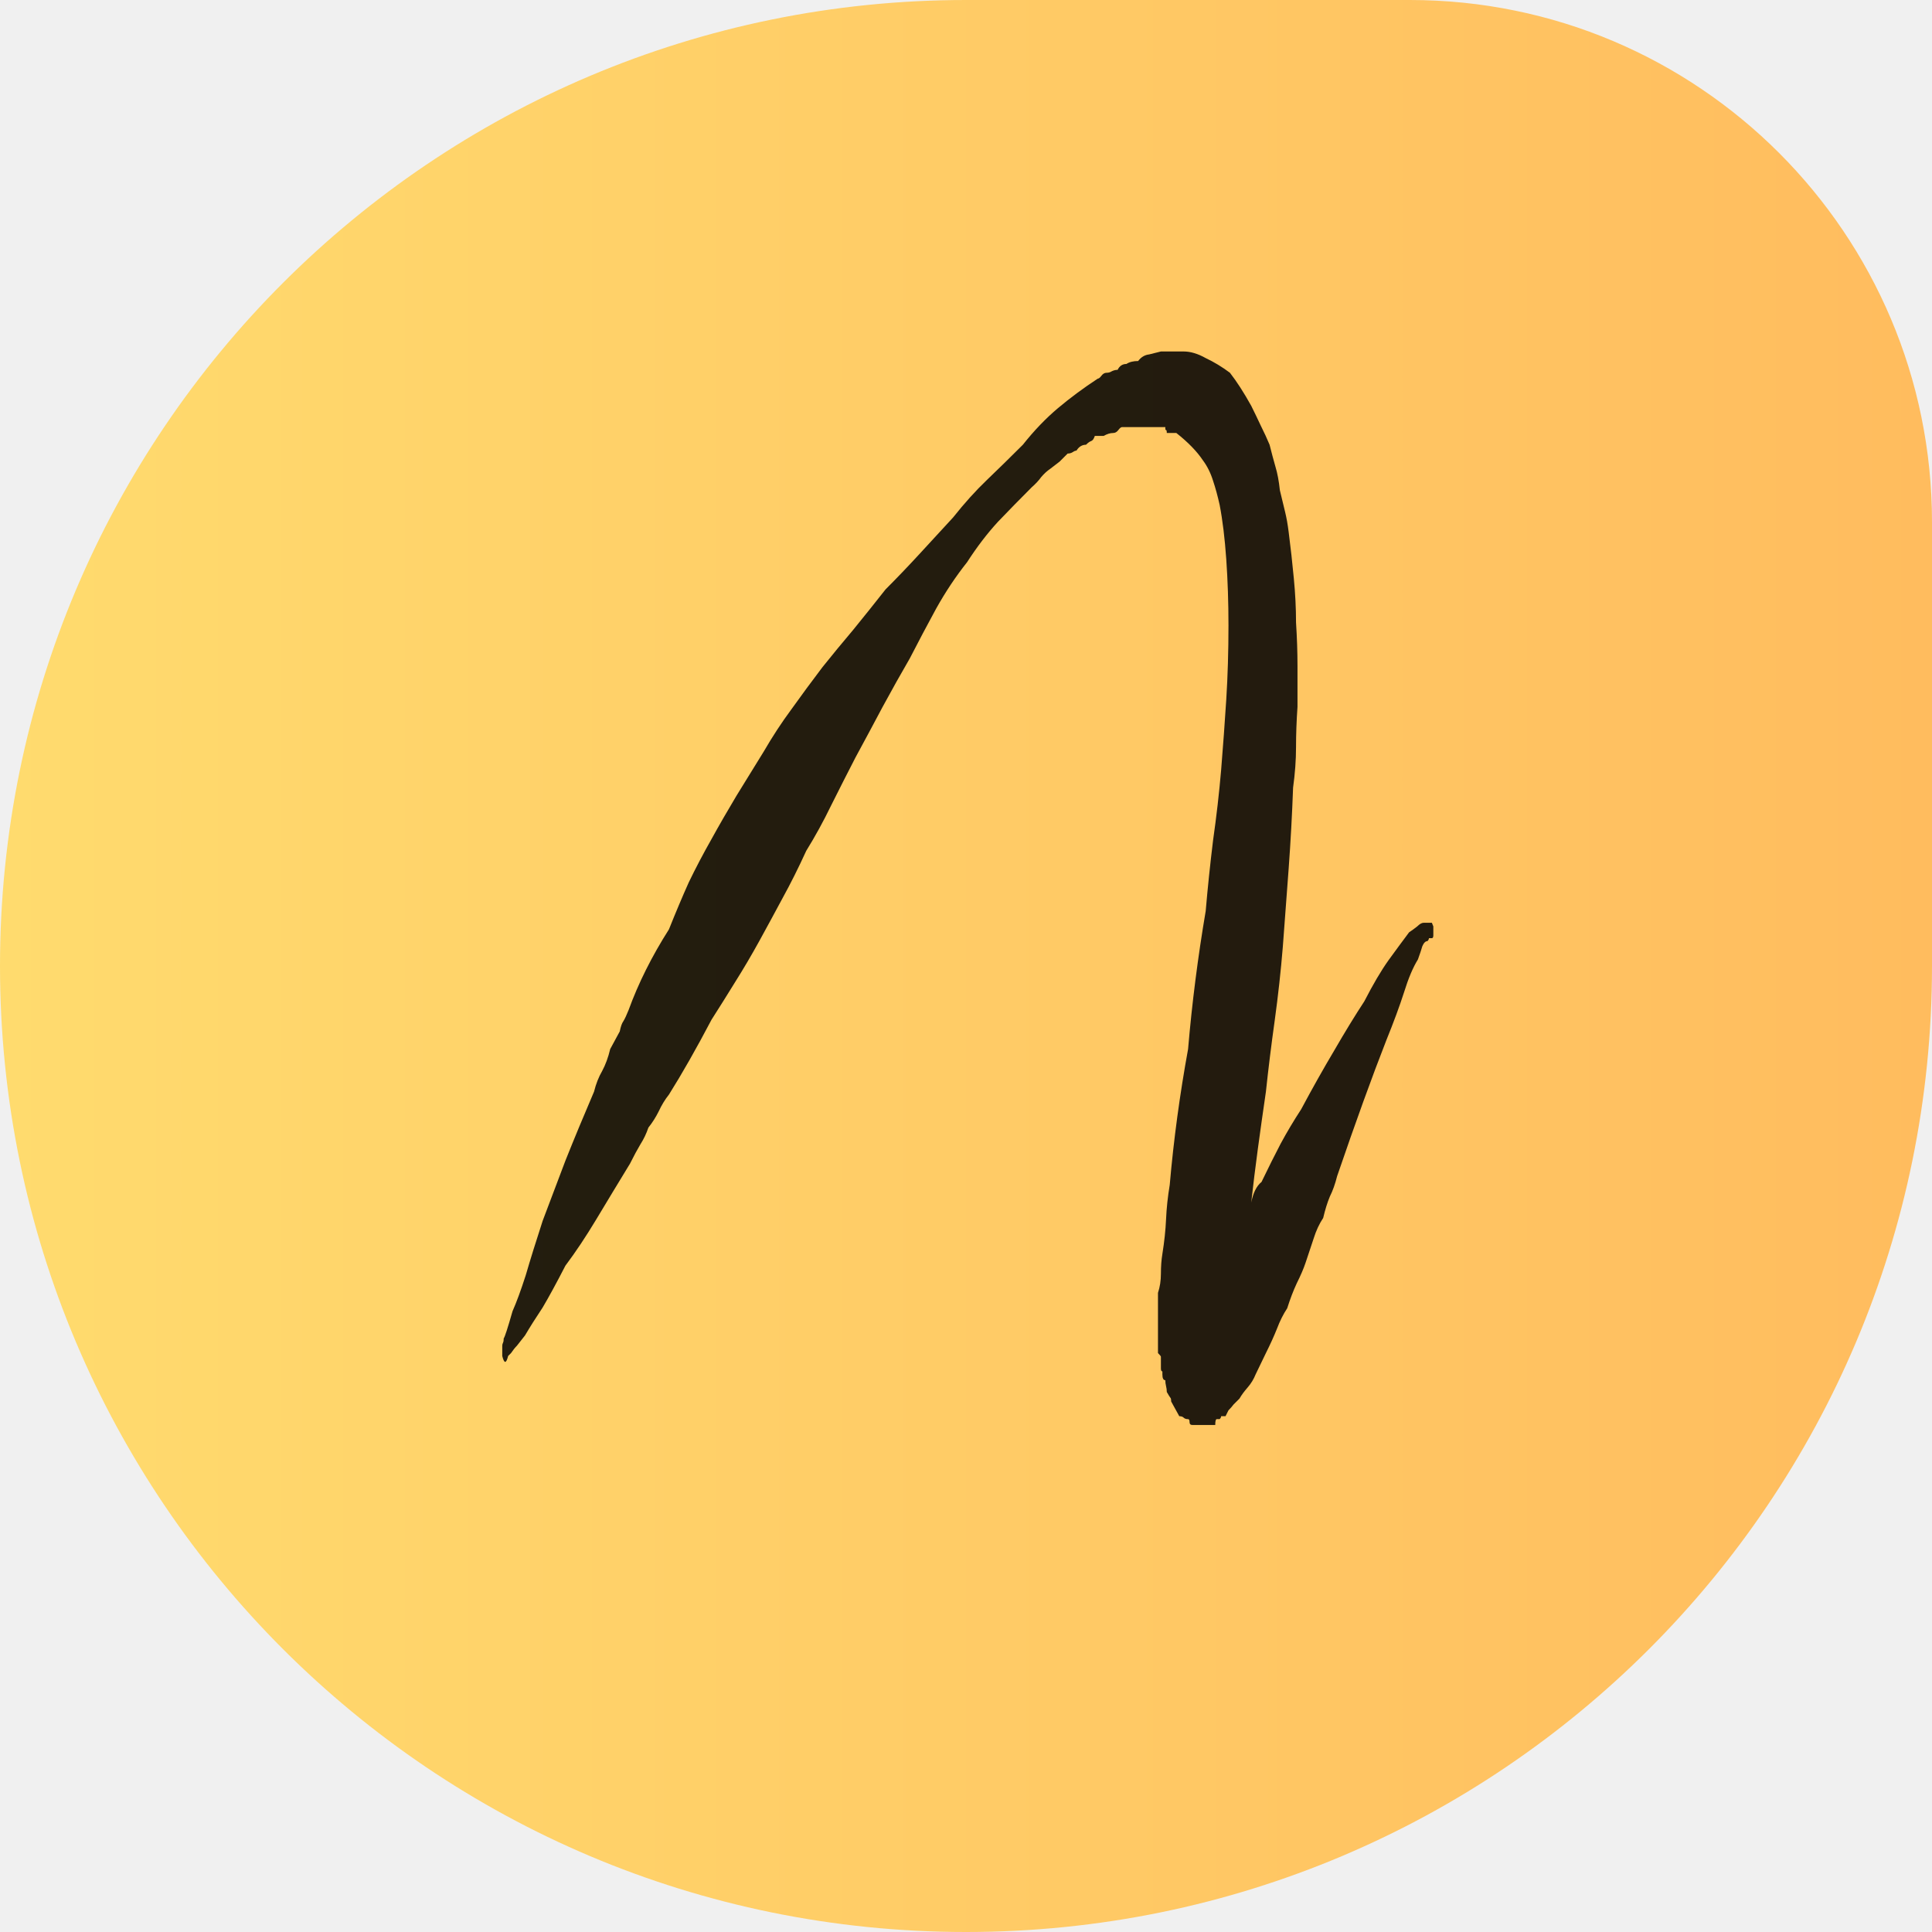
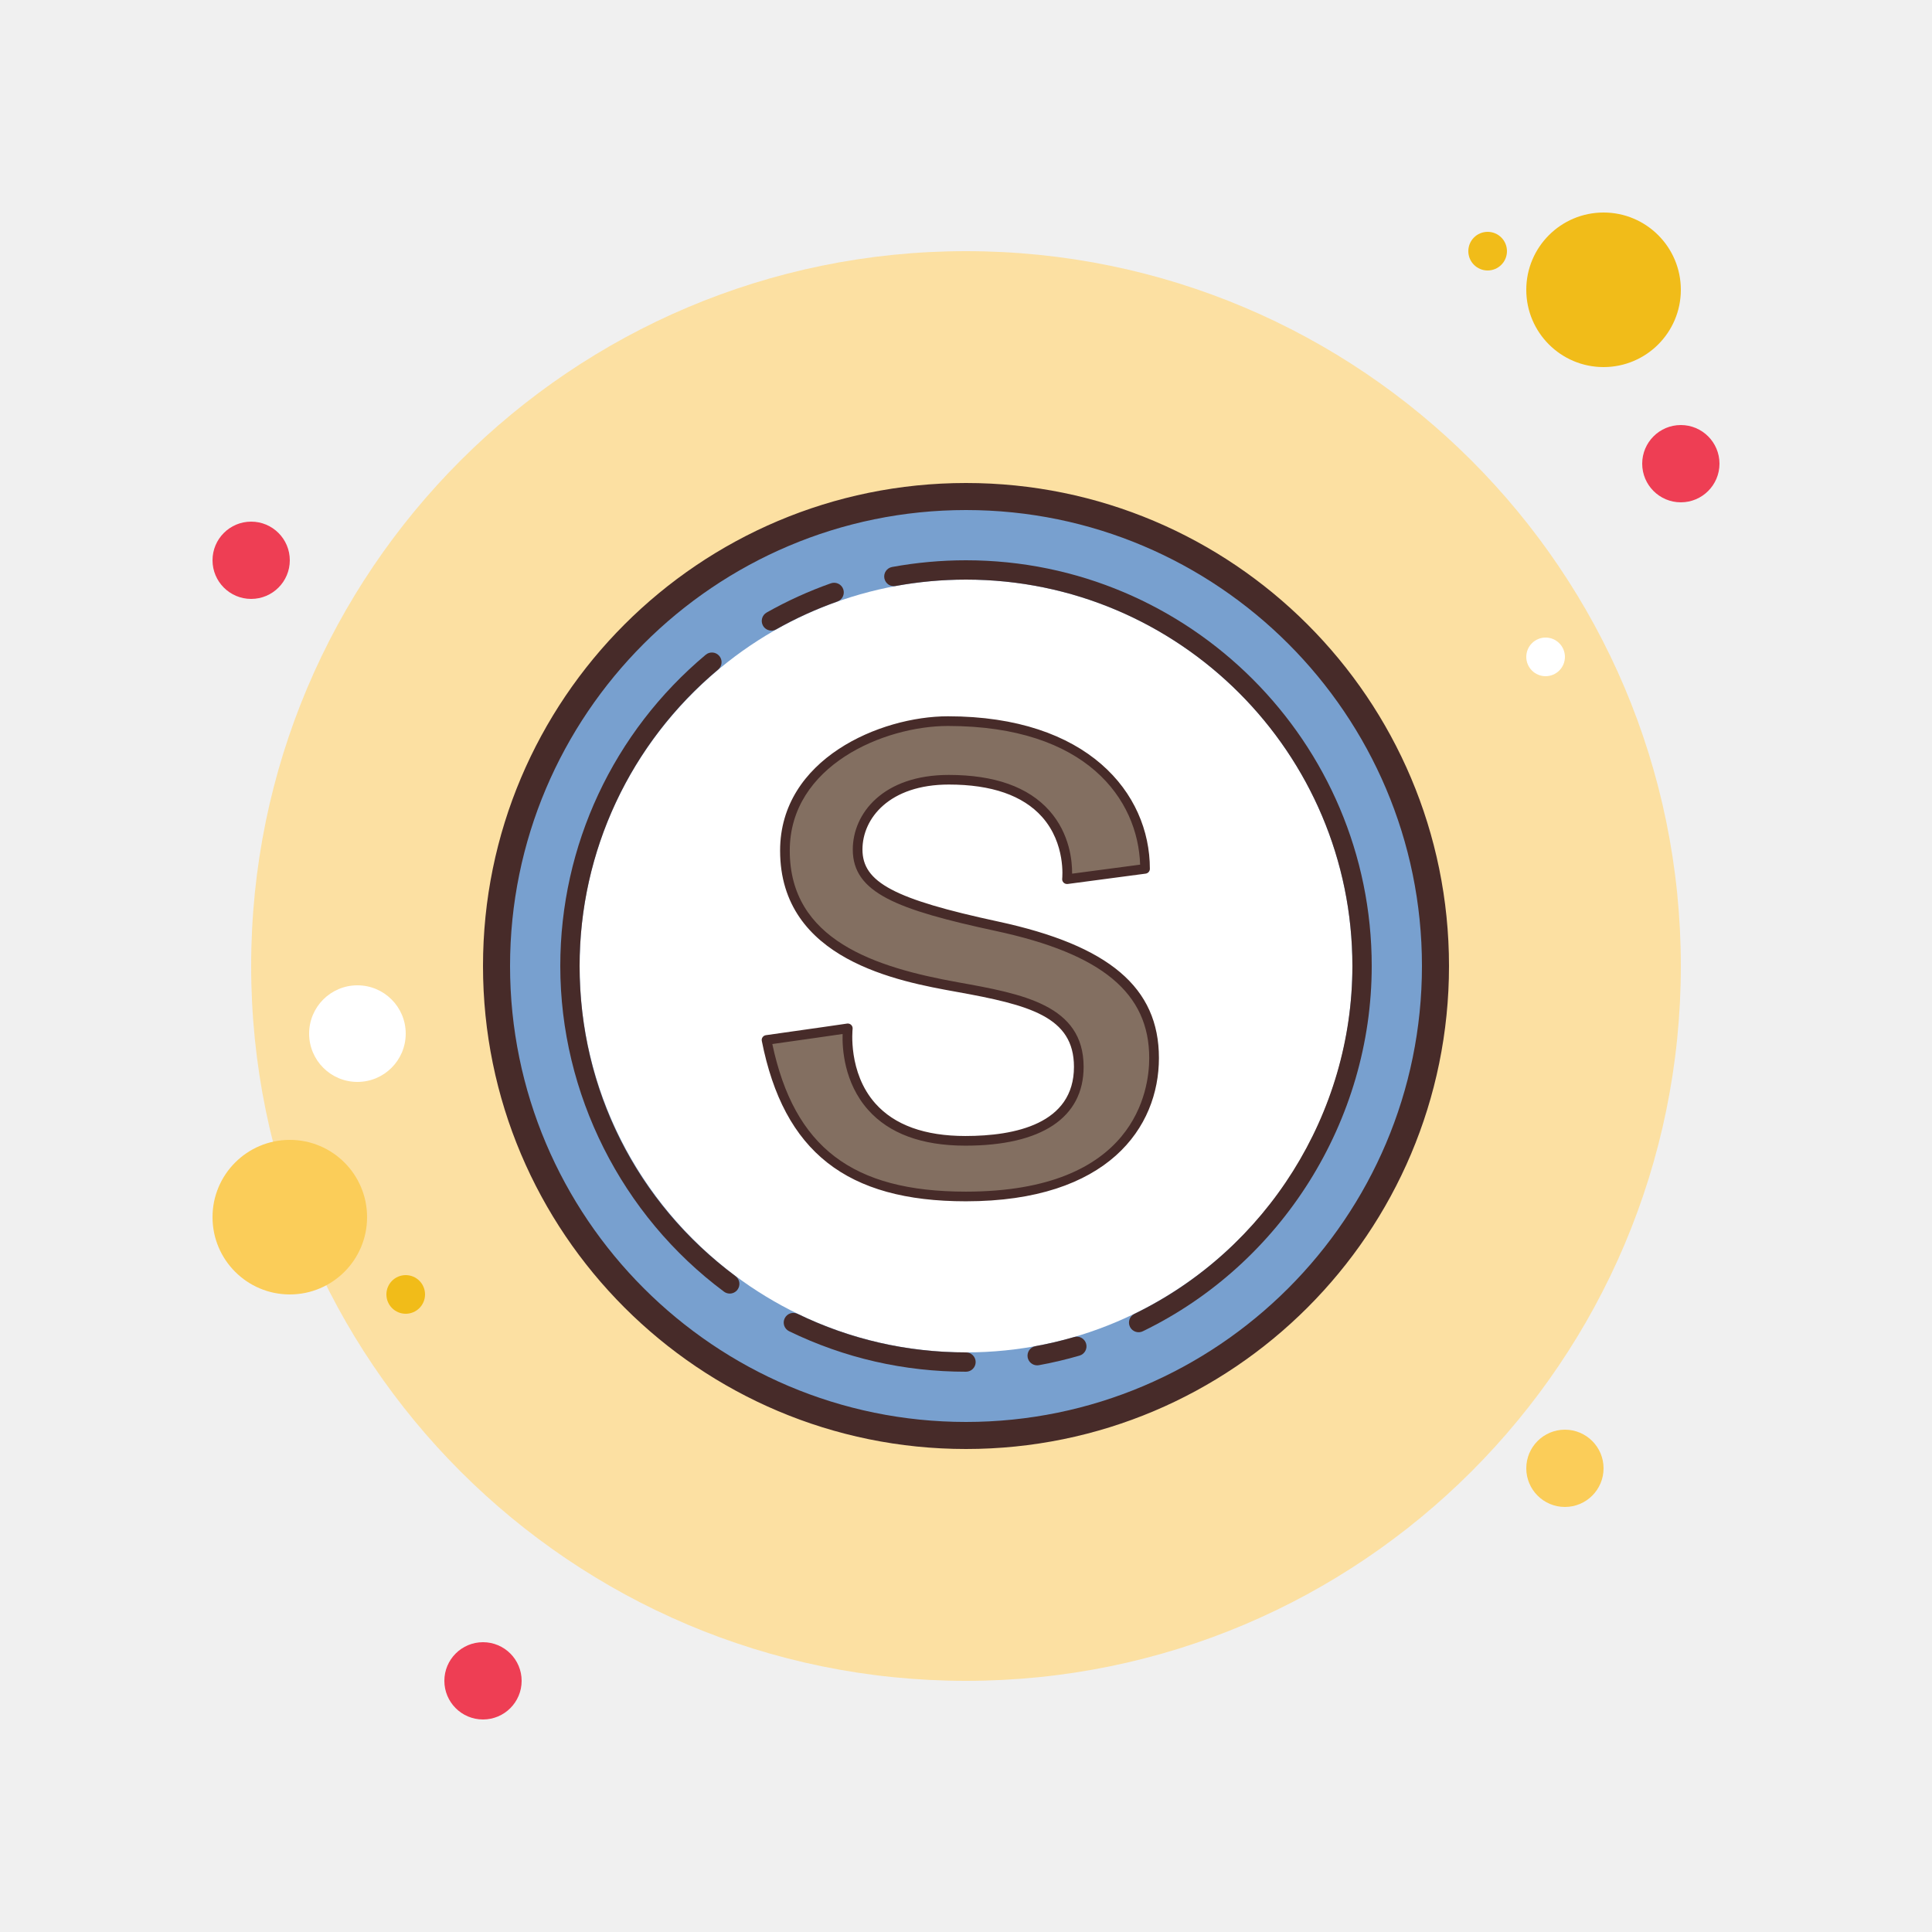
- <svg xmlns="http://www.w3.org/2000/svg" width="185" height="185" viewBox="0 0 185 185" fill="none">
-   <path d="M0 92.5C0 41.414 41.414 0 92.5 0H135C162.614 0 185 22.386 185 50V92.5C185 143.586 143.586 185 92.5 185V185C41.414 185 0 143.586 0 92.5V92.5Z" fill="url(#paint0_linear_13_13)" />
-   <path d="M137.109 88.359C137.109 88.359 137.156 88.477 137.25 88.711V88.992C137.25 89.18 137.25 89.367 137.25 89.555C137.25 89.742 137.203 89.836 137.109 89.836H136.828C136.828 89.93 136.781 90.023 136.688 90.117C136.5 90.117 136.336 90.281 136.195 90.609C136.102 90.938 135.961 91.359 135.773 91.875C135.305 92.625 134.859 93.68 134.438 95.039C134.016 96.352 133.453 97.875 132.75 99.609C131.391 103.078 129.82 107.414 128.039 112.617C127.852 113.367 127.617 114.023 127.336 114.586C127.102 115.148 126.891 115.828 126.703 116.625C126.328 117.188 126.023 117.844 125.789 118.594C125.555 119.297 125.297 120.07 125.016 120.914C124.828 121.477 124.547 122.133 124.172 122.883C123.844 123.586 123.539 124.383 123.258 125.273C122.883 125.836 122.555 126.492 122.273 127.242C121.992 127.945 121.641 128.719 121.219 129.562L120.234 131.602C120.047 132.07 119.789 132.492 119.461 132.867C119.133 133.242 118.875 133.594 118.688 133.922C118.5 134.109 118.312 134.297 118.125 134.484C117.984 134.672 117.82 134.859 117.633 135.047L117.352 135.609H116.93C116.93 135.703 116.883 135.797 116.789 135.891H116.508C116.414 135.891 116.367 136.078 116.367 136.453H116.086H115.945H115.664H115.453H115.172H114.75H114.609H114.188C114 136.453 113.906 136.359 113.906 136.172C113.906 135.984 113.859 135.891 113.766 135.891C113.578 135.891 113.438 135.844 113.344 135.75C113.25 135.656 113.109 135.609 112.922 135.609L112.148 134.203C112.148 134.016 112.125 133.898 112.078 133.852C112.031 133.805 111.914 133.617 111.727 133.289C111.727 133.102 111.703 132.914 111.656 132.727C111.609 132.539 111.586 132.352 111.586 132.164C111.398 132.164 111.305 131.977 111.305 131.602V131.32C111.211 131.32 111.164 131.227 111.164 131.039V130.758C111.164 130.289 111.164 130.008 111.164 129.914C111.164 129.867 111.07 129.75 110.883 129.562V129V128.719V125.555V123.797C111.07 123.234 111.164 122.625 111.164 121.969C111.164 121.266 111.211 120.633 111.305 120.07C111.492 118.898 111.609 117.797 111.656 116.766C111.703 115.688 111.82 114.586 112.008 113.461C112.383 109.148 112.969 104.812 113.766 100.453C113.953 98.25 114.188 96.047 114.469 93.844C114.75 91.641 115.078 89.438 115.453 87.234C115.641 85.031 115.875 82.781 116.156 80.484C116.484 78.188 116.742 75.938 116.93 73.734C117.117 71.438 117.281 69.188 117.422 66.984C117.562 64.734 117.633 62.367 117.633 59.883C117.633 57.68 117.562 55.57 117.422 53.555C117.281 51.539 117.07 49.805 116.789 48.352C116.602 47.508 116.391 46.734 116.156 46.031C115.922 45.281 115.594 44.625 115.172 44.062C114.609 43.219 113.766 42.352 112.641 41.461H111.727C111.727 41.273 111.703 41.18 111.656 41.18C111.609 41.18 111.586 41.133 111.586 41.039V40.898H111.164H110.32H109.406H108.562H107.438C107.344 40.898 107.227 40.992 107.086 41.18C106.945 41.367 106.781 41.461 106.594 41.461C106.312 41.461 106.008 41.555 105.68 41.742H104.836C104.742 42.023 104.625 42.188 104.484 42.234C104.344 42.281 104.18 42.398 103.992 42.586C103.617 42.586 103.312 42.773 103.078 43.148C102.984 43.148 102.867 43.195 102.727 43.289C102.586 43.383 102.422 43.43 102.234 43.43C101.953 43.711 101.695 43.969 101.461 44.203C101.227 44.391 100.922 44.625 100.547 44.906C100.266 45.094 99.984 45.352 99.703 45.68C99.469 46.008 99.164 46.336 98.789 46.664C97.711 47.742 96.633 48.844 95.555 49.969C94.523 51.094 93.539 52.383 92.602 53.836C91.523 55.195 90.539 56.672 89.648 58.266C88.805 59.812 87.961 61.406 87.117 63.047C86.273 64.5 85.406 66.047 84.516 67.688C83.672 69.281 82.805 70.898 81.914 72.539C81.164 73.992 80.391 75.516 79.594 77.109C78.844 78.656 78.047 80.109 77.203 81.469C76.453 83.109 75.703 84.609 74.953 85.969C74.25 87.281 73.5 88.664 72.703 90.117C71.953 91.477 71.18 92.789 70.383 94.055C69.633 95.273 68.883 96.469 68.133 97.641C66.68 100.406 65.32 102.797 64.055 104.812C63.68 105.281 63.352 105.82 63.07 106.43C62.789 106.992 62.461 107.508 62.086 107.977C61.898 108.539 61.641 109.078 61.312 109.594C61.031 110.062 60.703 110.672 60.328 111.422C59.156 113.344 58.078 115.125 57.094 116.766C56.109 118.406 55.125 119.883 54.141 121.195C53.297 122.836 52.57 124.172 51.961 125.203C51.305 126.188 50.742 127.078 50.273 127.875C49.898 128.344 49.641 128.672 49.5 128.859C49.312 129.047 49.125 129.281 48.938 129.562L48.656 129.844C48.469 130.594 48.281 130.594 48.094 129.844V129V128.859C48.094 128.766 48.117 128.672 48.164 128.578C48.211 128.484 48.234 128.344 48.234 128.156C48.328 128.062 48.609 127.195 49.078 125.555C49.453 124.711 49.875 123.562 50.344 122.109C50.766 120.656 51.305 118.922 51.961 116.906C52.617 115.172 53.344 113.25 54.141 111.141C54.984 109.031 55.898 106.828 56.883 104.531C57.07 103.781 57.328 103.125 57.656 102.562C57.984 101.953 58.242 101.25 58.43 100.453L59.344 98.766C59.438 98.297 59.555 97.969 59.695 97.781C59.836 97.547 60 97.195 60.188 96.727C61.125 94.148 62.414 91.57 64.055 88.992C64.711 87.352 65.344 85.852 65.953 84.492C66.609 83.133 67.336 81.75 68.133 80.344C68.883 78.984 69.68 77.602 70.523 76.195C71.414 74.742 72.281 73.336 73.125 71.977C73.969 70.523 74.859 69.164 75.797 67.898C76.734 66.586 77.719 65.25 78.75 63.891C79.688 62.719 80.672 61.523 81.703 60.305C82.734 59.039 83.766 57.75 84.797 56.438C85.875 55.359 86.953 54.234 88.031 53.062C89.156 51.844 90.234 50.672 91.266 49.547C92.344 48.188 93.422 46.992 94.5 45.961C95.625 44.883 96.773 43.758 97.945 42.586C99.023 41.227 100.148 40.055 101.32 39.07C102.492 38.086 103.758 37.148 105.117 36.258C105.211 36.258 105.328 36.164 105.469 35.977C105.609 35.789 105.773 35.695 105.961 35.695C106.148 35.695 106.312 35.648 106.453 35.555C106.641 35.461 106.828 35.414 107.016 35.414C107.203 35.039 107.484 34.852 107.859 34.852C108.141 34.664 108.516 34.57 108.984 34.57C109.266 34.195 109.617 33.984 110.039 33.938L111.164 33.656H111.305H111.586H112.008H113.344C114 33.656 114.703 33.867 115.453 34.289C116.25 34.664 117.023 35.133 117.773 35.695C118.43 36.539 119.109 37.594 119.812 38.859C120.094 39.422 120.398 40.055 120.727 40.758C121.055 41.414 121.336 42.023 121.57 42.586C121.758 43.336 121.945 44.039 122.133 44.695C122.32 45.305 122.461 46.055 122.555 46.945C122.742 47.695 122.906 48.375 123.047 48.984C123.188 49.547 123.305 50.203 123.398 50.953C123.586 52.406 123.75 53.883 123.891 55.383C124.031 56.836 124.102 58.242 124.102 59.602C124.195 61.055 124.242 62.438 124.242 63.75C124.242 65.016 124.242 66.328 124.242 67.688C124.148 69.047 124.102 70.336 124.102 71.555C124.102 72.773 124.008 74.062 123.82 75.422C123.727 78 123.586 80.578 123.398 83.156C123.211 85.688 123.023 88.195 122.836 90.68C122.648 92.977 122.391 95.32 122.062 97.711C121.734 100.055 121.453 102.328 121.219 104.531C120.938 106.453 120.68 108.281 120.445 110.016C120.211 111.75 120 113.461 119.812 115.148C120 114.211 120.328 113.555 120.797 113.18C121.453 111.82 122.062 110.602 122.625 109.523C123.234 108.398 123.891 107.297 124.594 106.219C125.672 104.203 126.727 102.328 127.758 100.594C128.789 98.812 129.75 97.242 130.641 95.883C131.484 94.242 132.258 92.93 132.961 91.945C133.711 90.914 134.367 90.023 134.93 89.273C135.211 89.086 135.469 88.898 135.703 88.711C135.938 88.477 136.148 88.359 136.336 88.359H136.688H136.828H137.109ZM115.031 122.672H114.75H115.031ZM114.75 122.672H114.609H114.75Z" fill="black" fill-opacity="0.86" />
-   <defs>
-     <linearGradient id="paint0_linear_13_13" x1="0" y1="92" x2="185" y2="92" gradientUnits="userSpaceOnUse">
-       <stop stop-color="#FFDB6E" />
-       <stop offset="1" stop-color="#FFBC5E" />
-     </linearGradient>
-   </defs>
+ <svg xmlns="http://www.w3.org/2000/svg" viewBox="0 0 100 100" width="200px" height="200px">
+   <circle cx="13" cy="29" r="2" fill="#ee3e54" />
+   <circle cx="77" cy="13" r="1" fill="#f1bc19" />
+   <circle cx="50" cy="50" r="37" fill="#fce0a2" />
+   <circle cx="83" cy="15" r="4" fill="#f1bc19" />
+   <circle cx="87" cy="24" r="2" fill="#ee3e54" />
+   <circle cx="81" cy="76" r="2" fill="#fbcd59" />
+   <circle cx="15" cy="63" r="4" fill="#fbcd59" />
+   <circle cx="25" cy="87" r="2" fill="#ee3e54" />
+   <circle cx="18.5" cy="53.5" r="2.5" fill="#fff" />
+   <circle cx="21" cy="67" r="1" fill="#f1bc19" />
+   <circle cx="80" cy="34" r="1" fill="#fff" />
+   <circle cx="50" cy="50" r="23.958" fill="#fff" />
+   <path fill="#78a0cf" d="M50,26c-13.23,0-24,10.77-24,24s10.77,24,24,24s24-10.77,24-24S63.23,26,50,26z M50,70 c-11.03,0-20-8.97-20-20s8.97-20,20-20s20,8.97,20,20S61.03,70,50,70z" />
+   <path fill="#472b29" d="M50,26.4c13.013,0,23.6,10.587,23.6,23.6S63.013,73.6,50,73.6S26.4,63.013,26.4,50 S36.987,26.4,50,26.4 M50,25c-13.807,0-25,11.193-25,25s11.193,25,25,25s25-11.193,25-25S63.807,25,50,25L50,25z" />
+   <path fill="#836f61" d="M59.266,44.973l-4.04,0.536c0,0,0.611-5.149-6.115-5.149c-3.422,0-4.721,2.059-4.721,3.613 c0,1.898,1.751,2.794,7.216,3.971c5.466,1.177,8.127,3.217,8.127,6.82s-2.636,7.164-9.741,7.164c-6.417,0-9.27-2.816-10.316-8.101 c2.234-0.312,4.206-0.6,4.206-0.6s-0.709,5.822,6.084,5.822c3.089,0,5.871-0.898,5.871-3.828c0-2.93-2.829-3.507-6.298-4.131 c-3.47-0.625-8.912-1.85-8.912-7.062c0-4.623,5.038-6.701,8.436-6.701C56.5,37.327,59.266,41.456,59.266,44.973z" />
+   <path fill="#472b29" d="M49.992,62.179c-6.168,0-9.425-2.561-10.561-8.302c-0.014-0.067,0.001-0.137,0.042-0.193 c0.04-0.056,0.101-0.093,0.169-0.103c2.233-0.312,4.204-0.601,4.205-0.601c0.076-0.01,0.155,0.014,0.21,0.069 c0.056,0.054,0.083,0.131,0.074,0.208c-0.002,0.022-0.25,2.251,1.174,3.855c0.994,1.12,2.562,1.687,4.662,1.687 c2.564,0,5.621-0.621,5.621-3.579c0-2.601-2.302-3.203-6.093-3.885c-2.959-0.533-9.117-1.641-9.117-7.308 c0-4.742,5.183-6.952,8.686-6.952c7.221,0,10.453,3.966,10.453,7.896c0,0.125-0.093,0.231-0.217,0.248l-4.04,0.536 c-0.073,0.009-0.152-0.016-0.208-0.07c-0.055-0.054-0.082-0.131-0.073-0.207c0.002-0.018,0.192-1.81-1.042-3.195 c-0.991-1.111-2.614-1.675-4.825-1.675c-3.072,0-4.471,1.744-4.471,3.363c0,1.697,1.64,2.568,7.02,3.727 c5.757,1.24,8.325,3.418,8.325,7.065C59.984,58.349,57.359,62.179,49.992,62.179z M39.975,54.039 c1.138,5.352,4.148,7.64,10.017,7.64c8.807,0,9.492-5.292,9.492-6.914c0-3.367-2.446-5.395-7.93-6.576 c-5.127-1.104-7.414-1.975-7.414-4.216c0-1.861,1.556-3.863,4.971-3.863c2.363,0,4.114,0.622,5.203,1.848 c1.069,1.203,1.185,2.637,1.178,3.263l3.521-0.467c-0.11-3.361-2.76-7.178-9.949-7.178c-3.301,0-8.186,2.05-8.186,6.452 c0,4.625,4.401,6.041,8.706,6.815c3.345,0.602,6.504,1.171,6.504,4.377c0,2.63-2.174,4.079-6.121,4.079 c-2.251,0-3.947-0.625-5.039-1.859c-1.251-1.413-1.338-3.199-1.315-3.921C43.008,53.607,41.578,53.814,39.975,54.039z" />
+   <path fill="#472b29" d="M39.929,32.64c-0.174,0-0.344-0.091-0.436-0.254c-0.136-0.241-0.051-0.545,0.189-0.682 c1.062-0.6,2.181-1.108,3.326-1.513c0.262-0.089,0.546,0.045,0.638,0.305c0.092,0.261-0.045,0.546-0.305,0.638 c-1.091,0.385-2.156,0.869-3.167,1.44C40.097,32.619,40.013,32.64,39.929,32.64z" />
+   <path fill="#472b29" d="M37.771,66.955c-0.104,0-0.208-0.032-0.298-0.099C32.167,62.907,29,56.606,29,50 c0-6.233,2.744-12.104,7.528-16.11c0.212-0.178,0.528-0.148,0.704,0.063c0.177,0.211,0.149,0.527-0.063,0.704 C32.613,38.472,30,44.064,30,50c0,6.385,2.941,12.237,8.07,16.054c0.222,0.165,0.268,0.478,0.103,0.699 C38.075,66.885,37.924,66.955,37.771,66.955z" />
+   <path fill="#472b29" d="M50,71c-3.208,0-6.289-0.705-9.154-2.095c-0.249-0.121-0.352-0.419-0.231-0.668 s0.419-0.352,0.668-0.231C44.011,69.329,46.944,70,50,70c0.276,0,0.5,0.224,0.5,0.5S50.276,71,50,71z" />
+   <path fill="#472b29" d="M53.684,70.67c-0.237,0-0.448-0.169-0.492-0.411c-0.049-0.272,0.131-0.532,0.403-0.582 c0.675-0.122,1.348-0.281,2.002-0.471c0.265-0.08,0.542,0.075,0.62,0.34s-0.075,0.542-0.34,0.62 c-0.687,0.2-1.394,0.367-2.103,0.496C53.743,70.667,53.713,70.67,53.684,70.67z" />
+   <path fill="#472b29" d="M58.936,68.956c-0.186,0-0.364-0.104-0.45-0.282c-0.121-0.249-0.017-0.548,0.231-0.668 C65.571,64.681,70,57.613,70,50c0-11.028-8.972-20-20-20c-1.225,0-2.451,0.111-3.643,0.331c-0.274,0.054-0.532-0.13-0.583-0.401 c-0.05-0.272,0.129-0.533,0.401-0.583C47.427,29.117,48.714,29,50,29c11.58,0,21,9.42,21,21c0,7.994-4.65,15.415-11.846,18.905 C59.083,68.939,59.009,68.956,58.936,68.956z" />
</svg>
